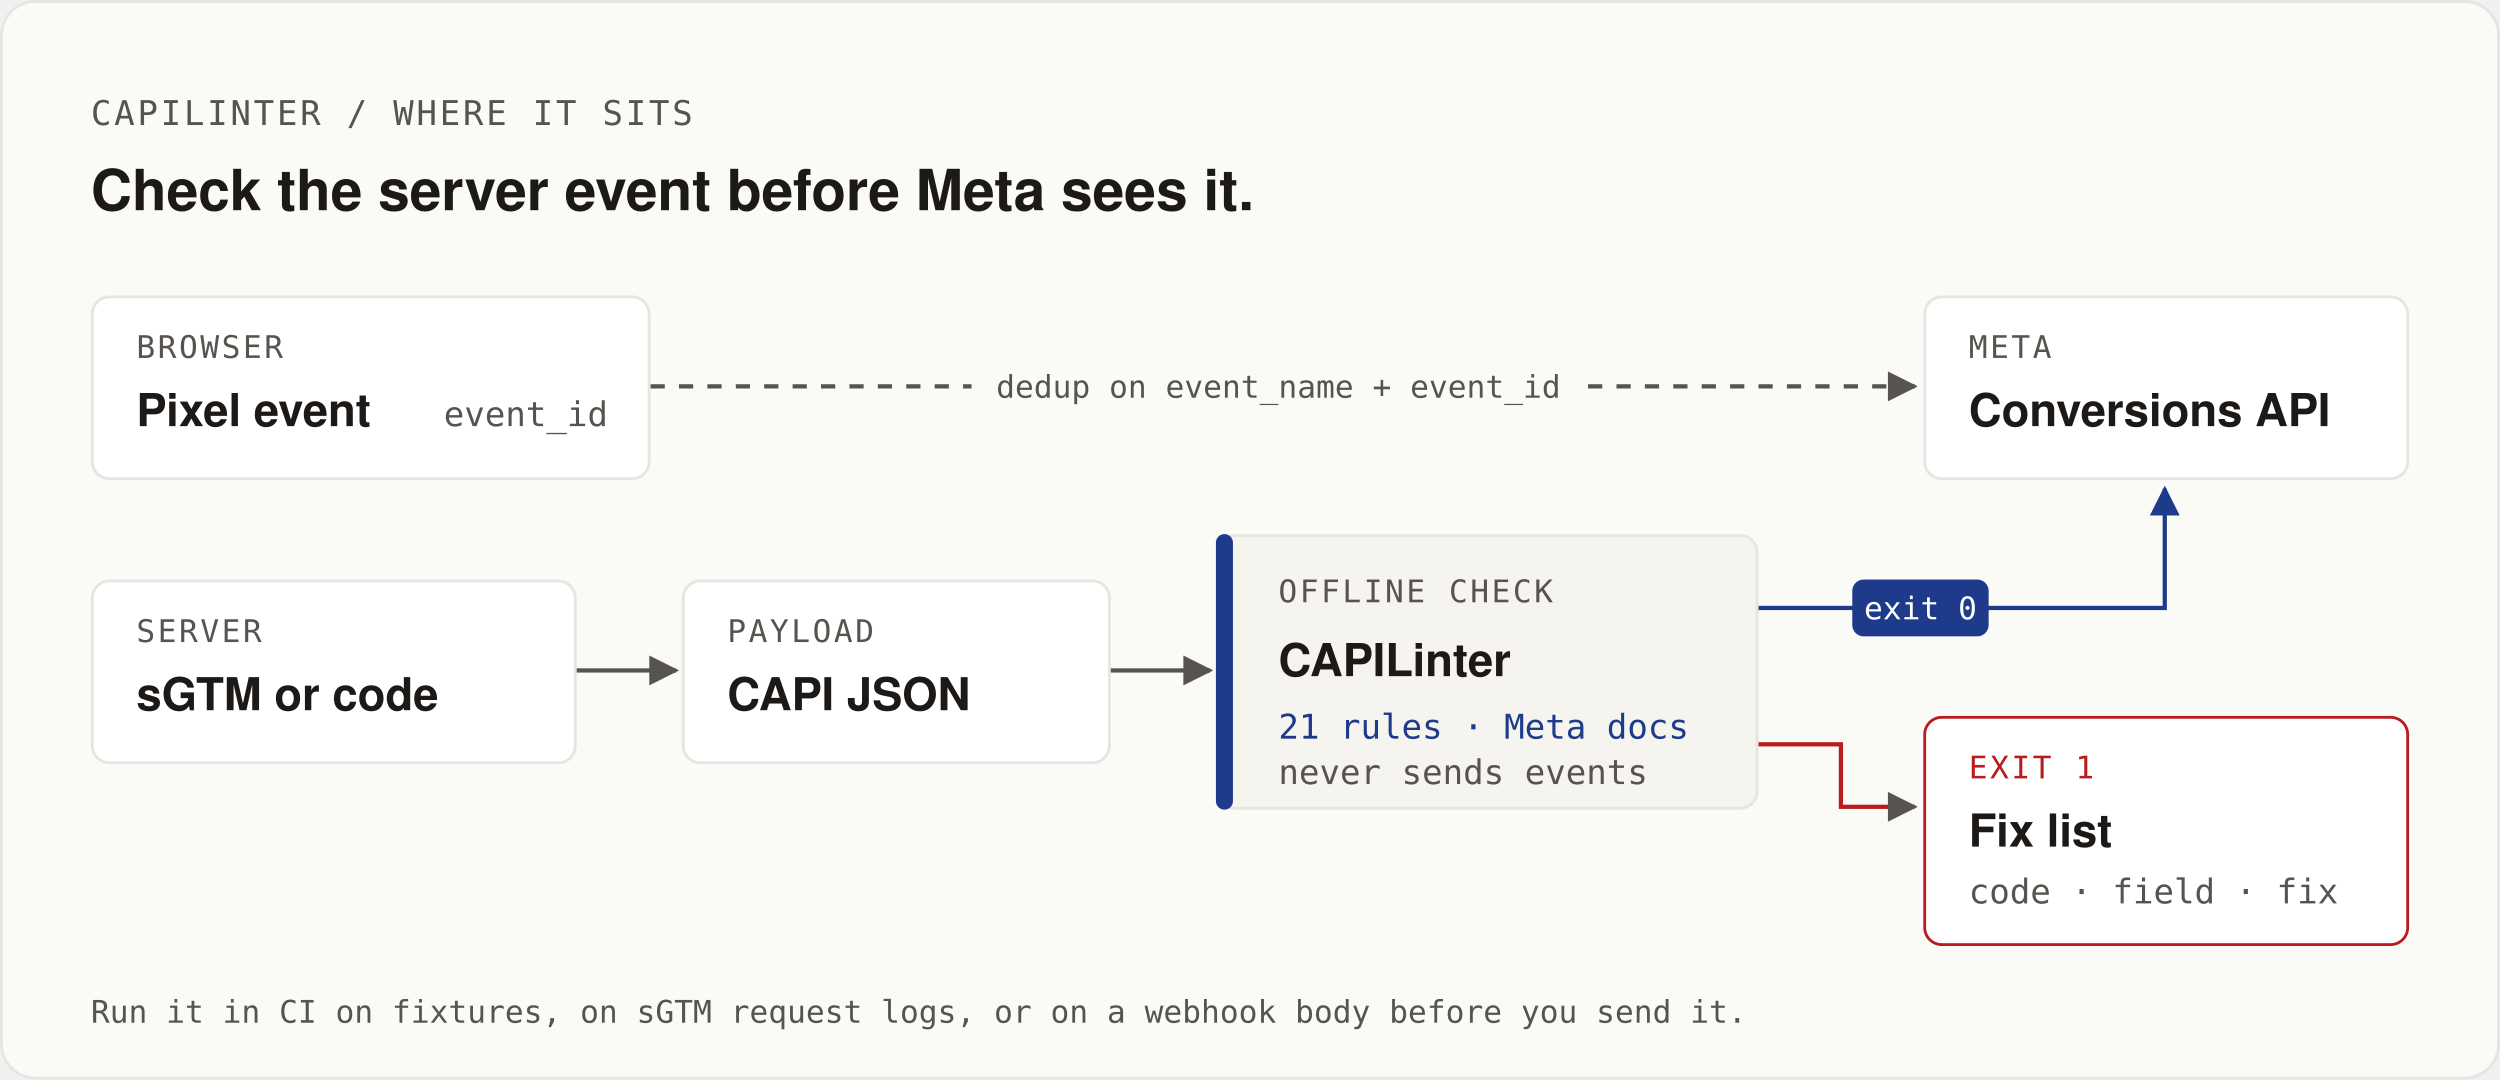
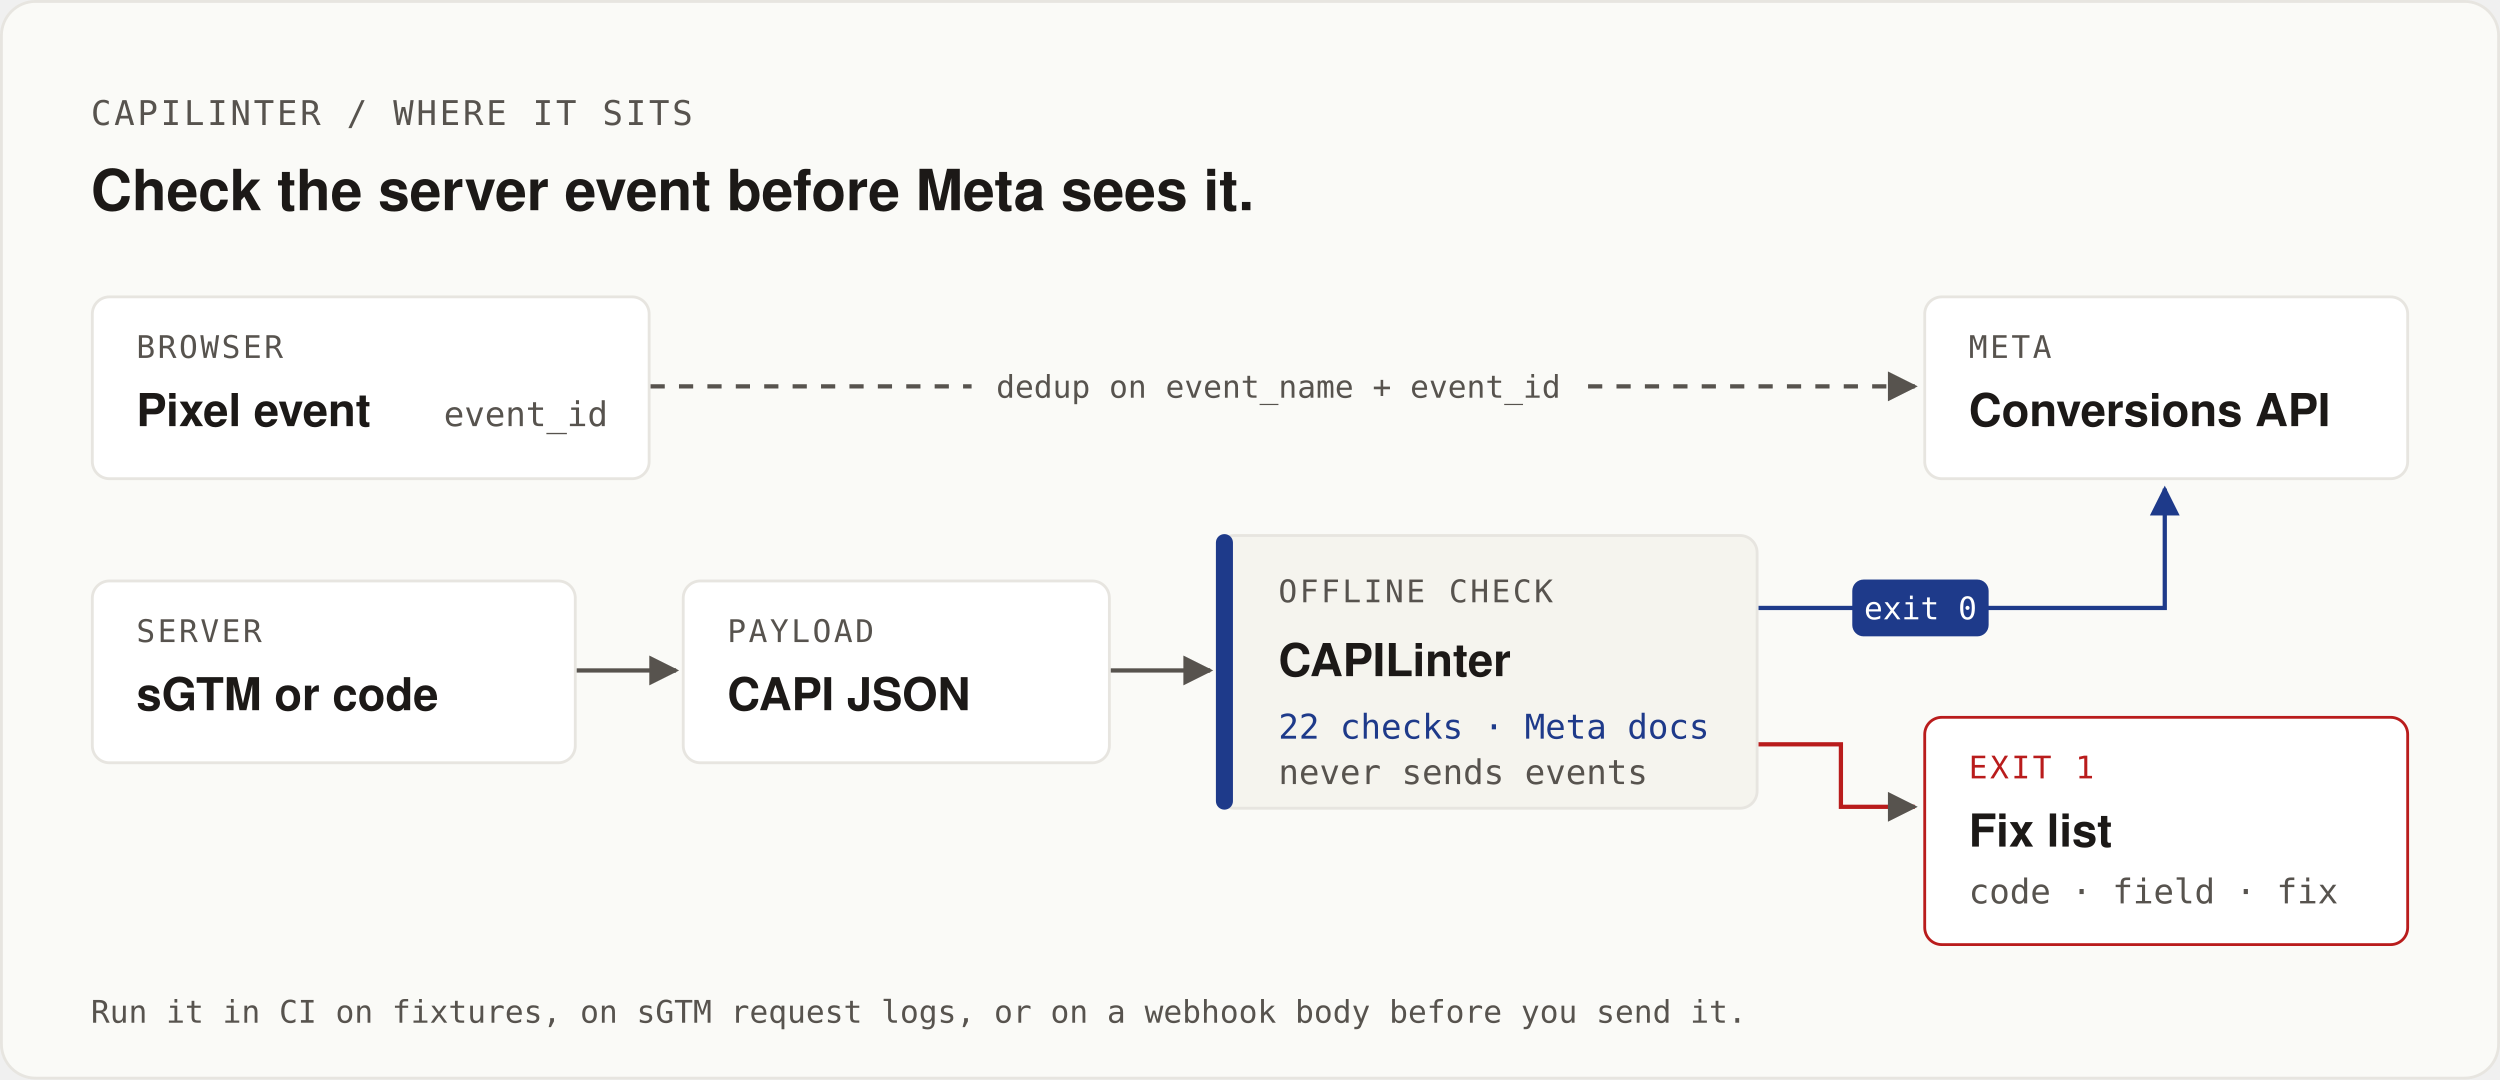
<svg xmlns="http://www.w3.org/2000/svg" width="880" height="380" viewBox="0 0 880 380" role="img" aria-labelledby="t d">
  <style>
    .sans { font-family: 'General Sans', 'Instrument Sans', -apple-system, BlinkMacSystemFont, 'Segoe UI', Helvetica, Arial, sans-serif; }
    .mono { font-family: 'Geist Mono', 'IBM Plex Mono', ui-monospace, SFMono-Regular, Menlo, Consolas, monospace; }
    .ink { fill: #1C1917; }
    .muted { fill: #57534E; }
    .accent { fill: #1E3A8A; }
    .eyebrow { font-size: 12px; letter-spacing: 0.08em; }
    .title { font-size: 20px; font-weight: 600; }
    .label { font-size: 11px; letter-spacing: 0.08em; }
    .name { font-size: 16px; font-weight: 600; }
    .code { font-size: 12px; }
    .note { font-size: 11px; }
  </style>
  <defs>
    <marker id="arrow" viewBox="0 0 10 10" refX="9" refY="5" markerWidth="7" markerHeight="7" orient="auto-start-reverse">
      <path d="M0 0 L10 5 L0 10 z" fill="#57534E" />
    </marker>
    <marker id="arrow-accent" viewBox="0 0 10 10" refX="9" refY="5" markerWidth="7" markerHeight="7" orient="auto-start-reverse">
      <path d="M0 0 L10 5 L0 10 z" fill="#1E3A8A" />
    </marker>
  </defs>
  <rect x="0.5" y="0.5" width="879" height="379" rx="12" fill="#FAFAF7" stroke="#E7E5E0" />
  <text x="32" y="44" class="mono eyebrow muted">CAPILINTER / WHERE IT SITS</text>
  <text x="32" y="74" class="sans title ink">Check the server event before Meta sees it.</text>
  <rect x="32.5" y="104.5" width="196" height="64" rx="6" fill="#FFFFFF" stroke="#E7E5E0" />
  <text x="48" y="126" class="mono label muted">BROWSER</text>
  <text x="48" y="150" class="sans name ink">Pixel event</text>
  <text x="214" y="150" text-anchor="end" class="mono code muted">event_id</text>
  <rect x="32.5" y="204.5" width="170" height="64" rx="6" fill="#FFFFFF" stroke="#E7E5E0" />
  <text x="48" y="226" class="mono label muted">SERVER</text>
  <text x="48" y="250" class="sans name ink">sGTM or code</text>
  <rect x="240.5" y="204.5" width="150" height="64" rx="6" fill="#FFFFFF" stroke="#E7E5E0" />
  <text x="256" y="226" class="mono label muted">PAYLOAD</text>
  <text x="256" y="250" class="sans name ink">CAPI JSON</text>
  <line x1="203" y1="236" x2="238" y2="236" stroke="#57534E" stroke-width="1.5" marker-end="url(#arrow)" />
  <rect x="428.5" y="188.5" width="190" height="96" rx="6" fill="#F5F4EE" stroke="#E7E5E0" />
  <rect x="428" y="188" width="6" height="97" rx="3" fill="#1E3A8A" />
  <text x="450" y="212" class="mono label muted">OFFLINE CHECK</text>
  <text x="450" y="238" class="sans name ink">CAPILinter</text>
-   <text x="450" y="260" class="mono code accent">21 rules · Meta docs</text>
+   <text x="450" y="260" class="mono code accent">22 checks · Meta docs</text>
  <text x="450" y="276" class="mono code muted">never sends events</text>
  <line x1="391" y1="236" x2="426" y2="236" stroke="#57534E" stroke-width="1.5" marker-end="url(#arrow)" />
  <rect x="677.5" y="104.5" width="170" height="64" rx="6" fill="#FFFFFF" stroke="#E7E5E0" />
  <text x="693" y="126" class="mono label muted">META</text>
  <text x="693" y="150" class="sans name ink">Conversions API</text>
  <rect x="677.5" y="252.5" width="170" height="80" rx="6" fill="#FFFFFF" stroke="#B91C1C" />
  <text x="693" y="274" class="mono label" fill="#B91C1C">EXIT 1</text>
  <text x="693" y="298" class="sans name ink">Fix list</text>
  <text x="693" y="318" class="mono code muted">code · field · fix</text>
  <path d="M619 214 L762 214 L762 172" fill="none" stroke="#1E3A8A" stroke-width="1.5" marker-end="url(#arrow-accent)" />
  <rect x="652" y="204" width="48" height="20" rx="4" fill="#1E3A8A" />
  <text x="676" y="218" text-anchor="middle" class="mono note" fill="#FFFFFF">exit 0</text>
  <path d="M619 262 L648 262 L648 284 L674 284" fill="none" stroke="#B91C1C" stroke-width="1.5" marker-end="url(#arrow)" />
  <line x1="229" y1="136" x2="674" y2="136" stroke="#57534E" stroke-width="1.5" stroke-dasharray="5 5" marker-end="url(#arrow)" />
  <rect x="342" y="124" width="216" height="24" rx="4" fill="#FAFAF7" />
  <text x="450" y="140" text-anchor="middle" class="mono note muted">dedup on event_name + event_id</text>
  <text x="32" y="360" class="mono note muted">Run it in CI on fixtures, on sGTM request logs, or on a webhook body before you send it.</text>
</svg>
